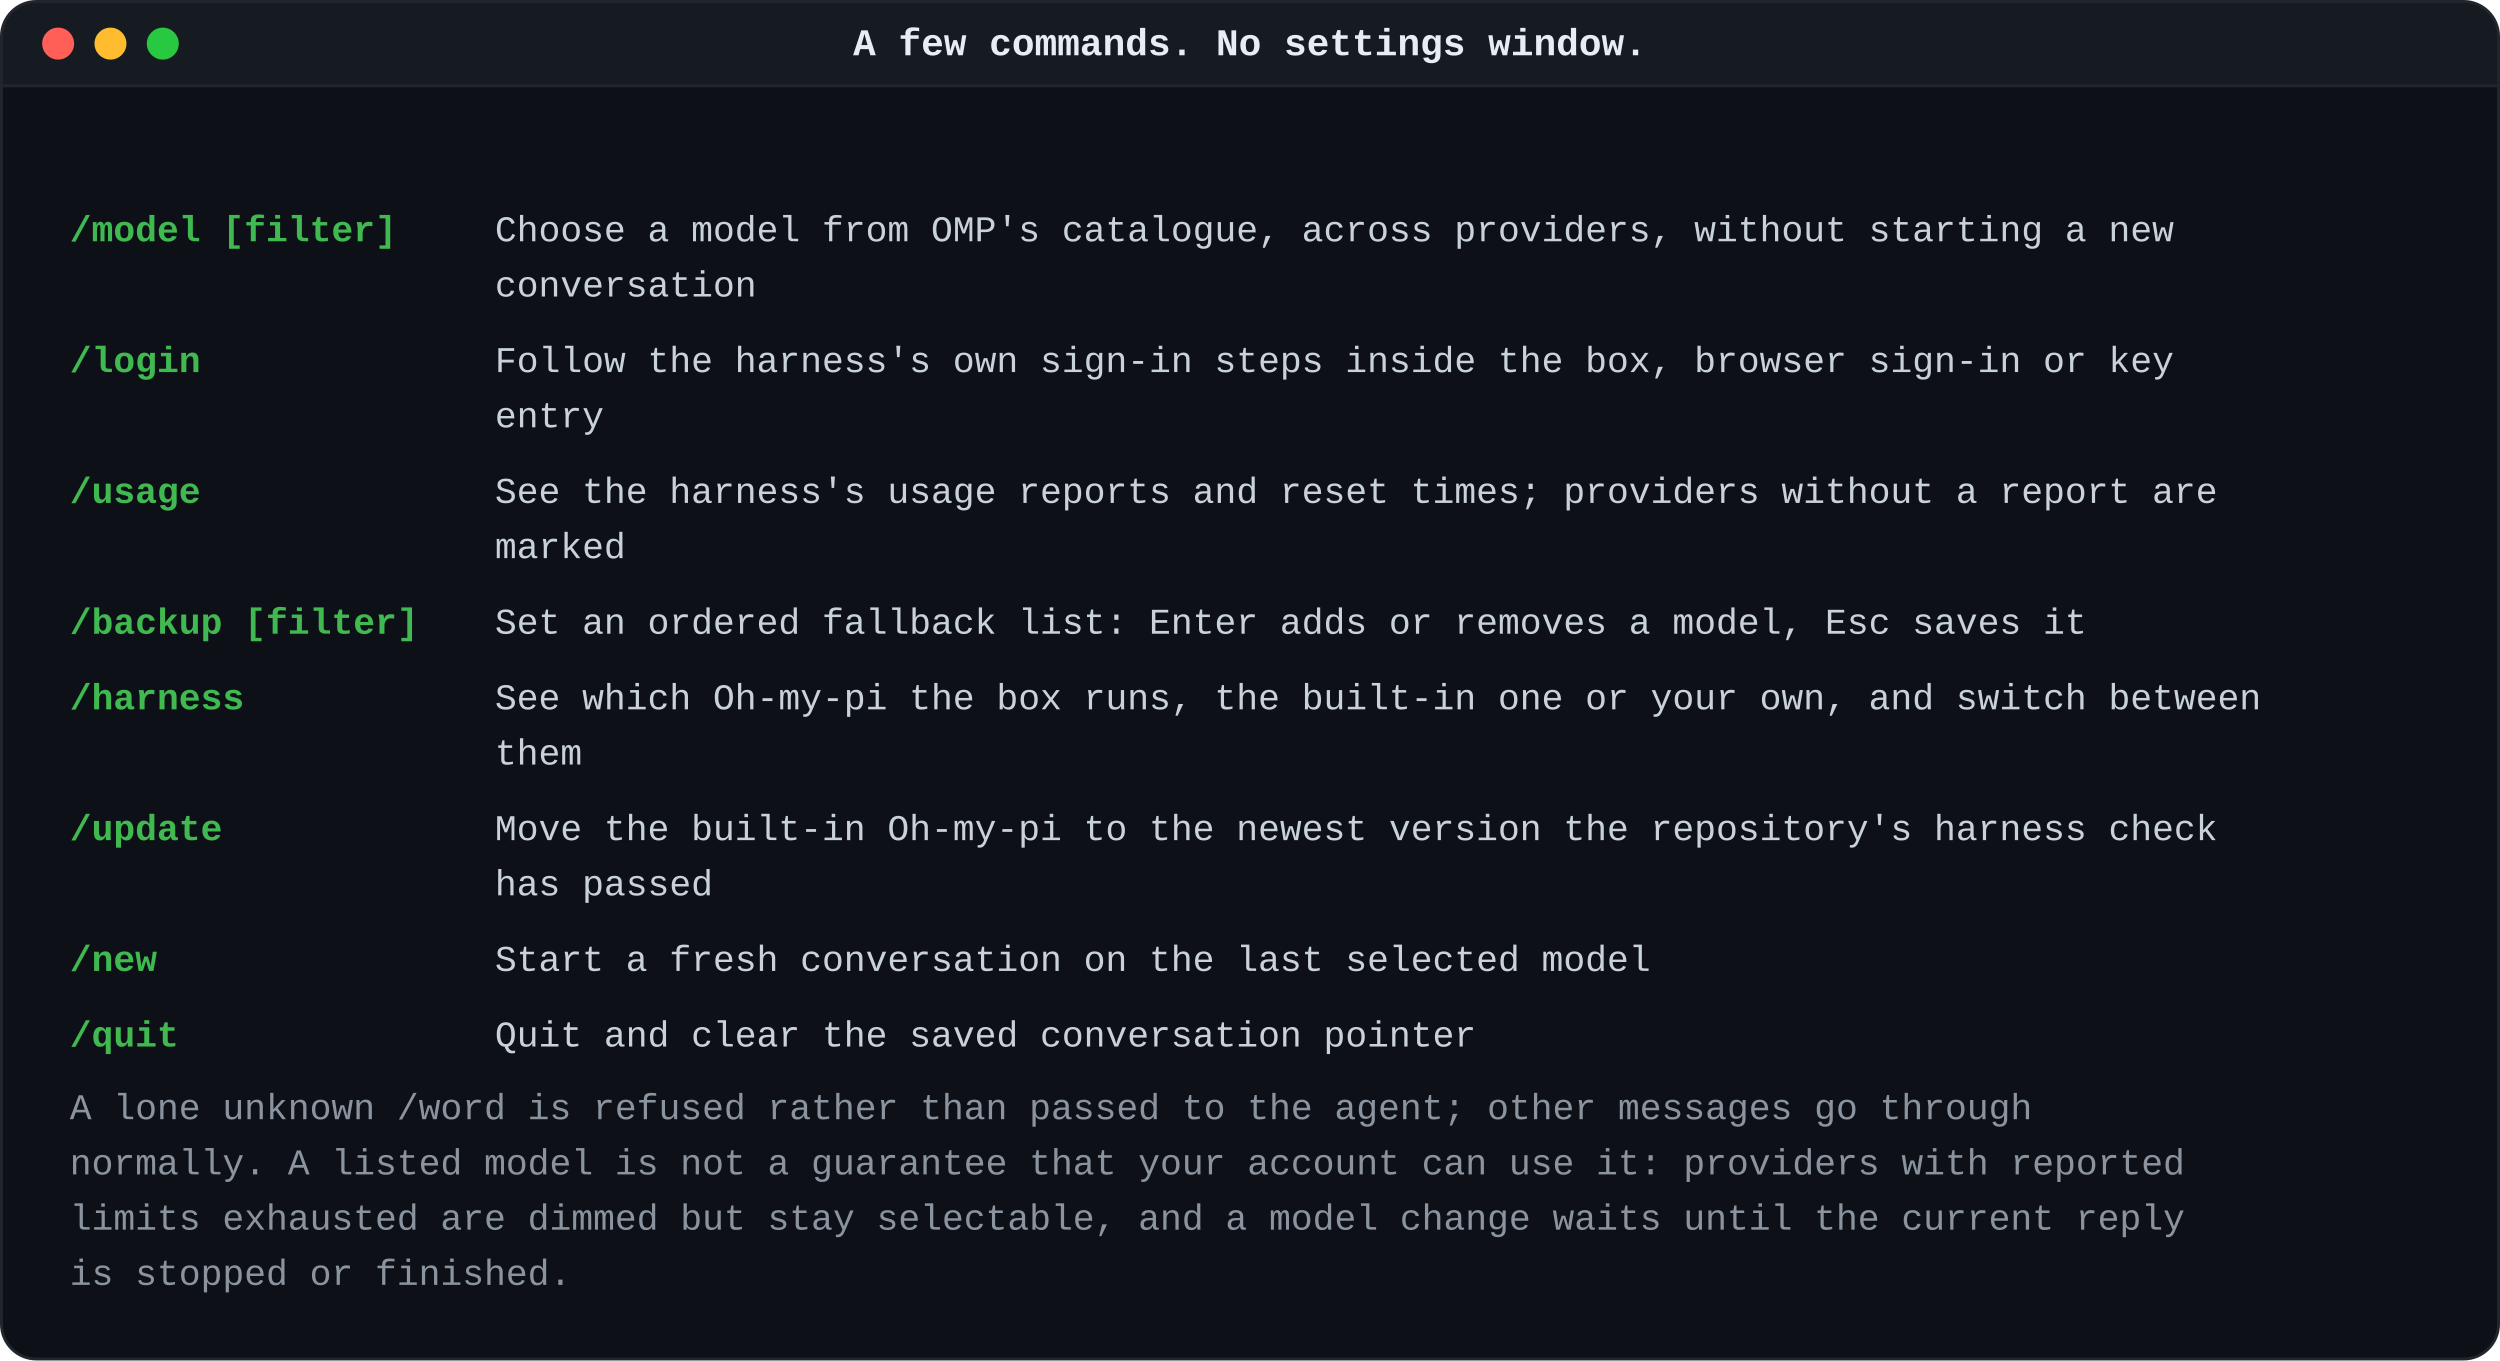
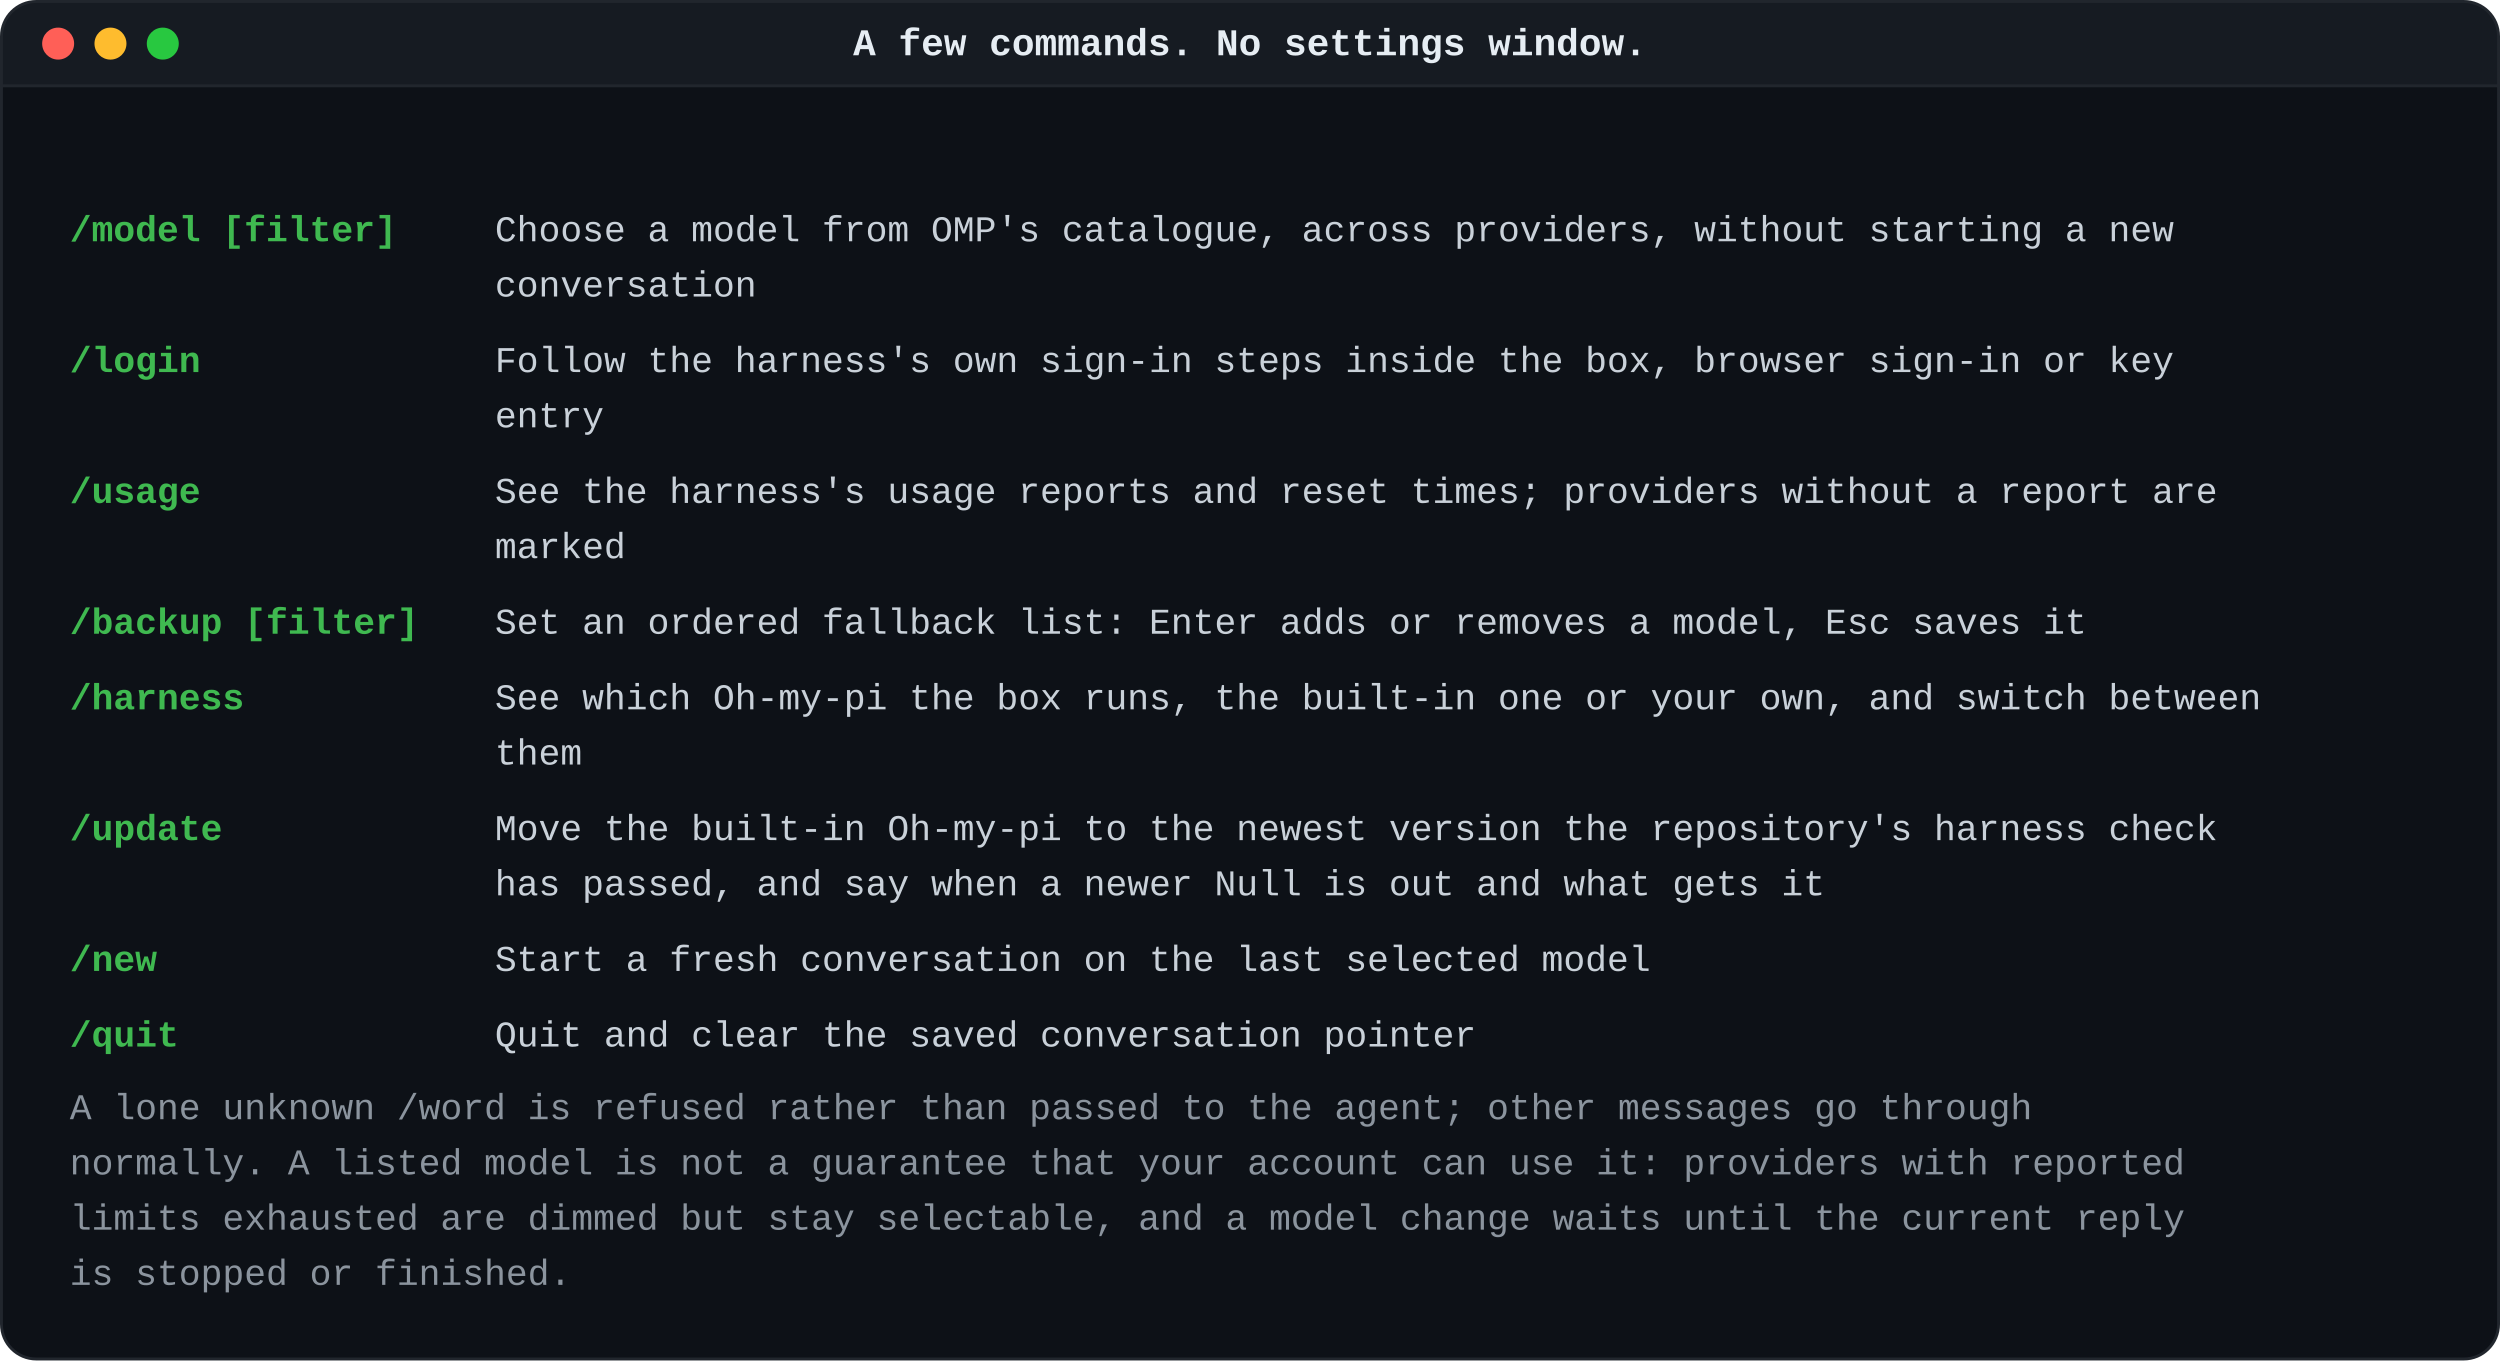
- <svg xmlns="http://www.w3.org/2000/svg" viewBox="0 0 860 468" width="860" height="468" fill="none" role="img" aria-label="A few commands. No settings window.. /model [filter]: Choose a model from OMP's catalogue, across providers, without starting a new conversation /login: Follow the harness's own sign-in steps inside the box, browser sign-in or key entry /usage: See the harness's usage reports and reset times; providers without a report are marked /backup [filter]: Set an ordered fallback list: Enter adds or removes a model, Esc saves it /harness: See which Oh-my-pi the box runs, the built-in one or your own, and switch between them /update: Move the built-in Oh-my-pi to the newest version the repository's harness check has passed /new: Start a fresh conversation on the last selected model /quit: Quit and clear the saved conversation pointer A lone unknown /word is refused rather than passed to the agent; other messages go through normally. A listed model is not a guarantee that your account can use it: providers with reported limits exhausted are dimmed but stay selectable, and a model change waits until the current reply is stopped or finished.">
+ <svg xmlns="http://www.w3.org/2000/svg" viewBox="0 0 860 468" width="860" height="468" fill="none" role="img" aria-label="A few commands. No settings window.. /model [filter]: Choose a model from OMP's catalogue, across providers, without starting a new conversation /login: Follow the harness's own sign-in steps inside the box, browser sign-in or key entry /usage: See the harness's usage reports and reset times; providers without a report are marked /backup [filter]: Set an ordered fallback list: Enter adds or removes a model, Esc saves it /harness: See which Oh-my-pi the box runs, the built-in one or your own, and switch between them /update: Move the built-in Oh-my-pi to the newest version the repository's harness check has passed, and say when a newer Null is out and what gets it /new: Start a fresh conversation on the last selected model /quit: Quit and clear the saved conversation pointer A lone unknown /word is refused rather than passed to the agent; other messages go through normally. A listed model is not a guarantee that your account can use it: providers with reported limits exhausted are dimmed but stay selectable, and a model change waits until the current reply is stopped or finished.">
  <style>
    text { font-family: ui-monospace,SFMono-Regular,'SF Mono',Menlo,Consolas,'Liberation Mono',monospace; }
    .rise { animation: rise .35s ease-out both; }
    .fade { animation: fade .4s ease-out both; }
    .blink { animation: blink 1.1s steps(1) infinite; }
    @keyframes rise { from { opacity: 0; transform: translateY(4px); } }
    @keyframes fade { from { opacity: 0; } }
    @keyframes blink { 50% { opacity: 0; } }
    @keyframes hold { 0%, 99.9% { opacity: 1; } 100% { opacity: 0; } }
    @media (prefers-reduced-motion: reduce) { * { animation: none !important; } }
  </style>
  <clipPath id="win">
    <rect x="0.5" y="0.5" width="859" height="467" rx="12" />
  </clipPath>
  <g clip-path="url(#win)">
    <rect width="860" height="468" fill="#0D1117" />
    <rect width="860" height="30" fill="#161B22" />
    <path d="M0 29.5H860" stroke="#21262D" />
    <circle cx="20" cy="15.0" r="5.5" fill="#FF5F57" />
    <circle cx="38" cy="15.0" r="5.5" fill="#FEBC2E" />
    <circle cx="56" cy="15.0" r="5.5" fill="#28C840" />
    <text x="430.0" y="19.0" font-size="13" font-weight="600" fill="#E6EDF3" text-anchor="middle">A few commands. No settings window.</text>
    <text x="24" y="83.0" font-size="12.5" font-weight="700" fill="#3FB950">/model [filter]</text>
    <text x="170.25" y="83.0" font-size="12.5" fill="#C9D1D9">Choose a model from OMP's catalogue, across providers, without starting a new</text>
    <text x="170.25" y="102.0" font-size="12.5" fill="#C9D1D9">conversation</text>
    <text x="24" y="128.0" font-size="12.5" font-weight="700" fill="#3FB950">/login</text>
    <text x="170.25" y="128.0" font-size="12.5" fill="#C9D1D9">Follow the harness's own sign-in steps inside the box, browser sign-in or key</text>
    <text x="170.25" y="147.0" font-size="12.5" fill="#C9D1D9">entry</text>
    <text x="24" y="173.0" font-size="12.5" font-weight="700" fill="#3FB950">/usage</text>
    <text x="170.25" y="173.0" font-size="12.5" fill="#C9D1D9">See the harness's usage reports and reset times; providers without a report are</text>
    <text x="170.25" y="192.0" font-size="12.5" fill="#C9D1D9">marked</text>
    <text x="24" y="218.0" font-size="12.5" font-weight="700" fill="#3FB950">/backup [filter]</text>
    <text x="170.25" y="218.0" font-size="12.5" fill="#C9D1D9">Set an ordered fallback list: Enter adds or removes a model, Esc saves it</text>
    <text x="24" y="244.0" font-size="12.5" font-weight="700" fill="#3FB950">/harness</text>
    <text x="170.25" y="244.0" font-size="12.5" fill="#C9D1D9">See which Oh-my-pi the box runs, the built-in one or your own, and switch between</text>
    <text x="170.25" y="263.0" font-size="12.5" fill="#C9D1D9">them</text>
    <text x="24" y="289.0" font-size="12.5" font-weight="700" fill="#3FB950">/update</text>
    <text x="170.25" y="289.0" font-size="12.5" fill="#C9D1D9">Move the built-in Oh-my-pi to the newest version the repository's harness check</text>
-     <text x="170.25" y="308.0" font-size="12.5" fill="#C9D1D9">has passed</text>
+     <text x="170.25" y="308.0" font-size="12.5" fill="#C9D1D9">has passed, and say when a newer Null is out and what gets it</text>
    <text x="24" y="334.0" font-size="12.5" font-weight="700" fill="#3FB950">/new</text>
    <text x="170.25" y="334.0" font-size="12.5" fill="#C9D1D9">Start a fresh conversation on the last selected model</text>
    <text x="24" y="360.0" font-size="12.5" font-weight="700" fill="#3FB950">/quit</text>
    <text x="170.25" y="360.0" font-size="12.5" fill="#C9D1D9">Quit and clear the saved conversation pointer</text>
    <text x="24" y="385.0" font-size="12.5" fill="#8B949E">A lone unknown /word is refused rather than passed to the agent; other messages go through</text>
    <text x="24" y="404.0" font-size="12.5" fill="#8B949E">normally. A listed model is not a guarantee that your account can use it: providers with reported</text>
    <text x="24" y="423.0" font-size="12.5" fill="#8B949E">limits exhausted are dimmed but stay selectable, and a model change waits until the current reply</text>
    <text x="24" y="442.0" font-size="12.5" fill="#8B949E">is stopped or finished.</text>
  </g>
  <rect x="0.5" y="0.5" width="859" height="467" rx="12" stroke="#21262D" />
</svg>
